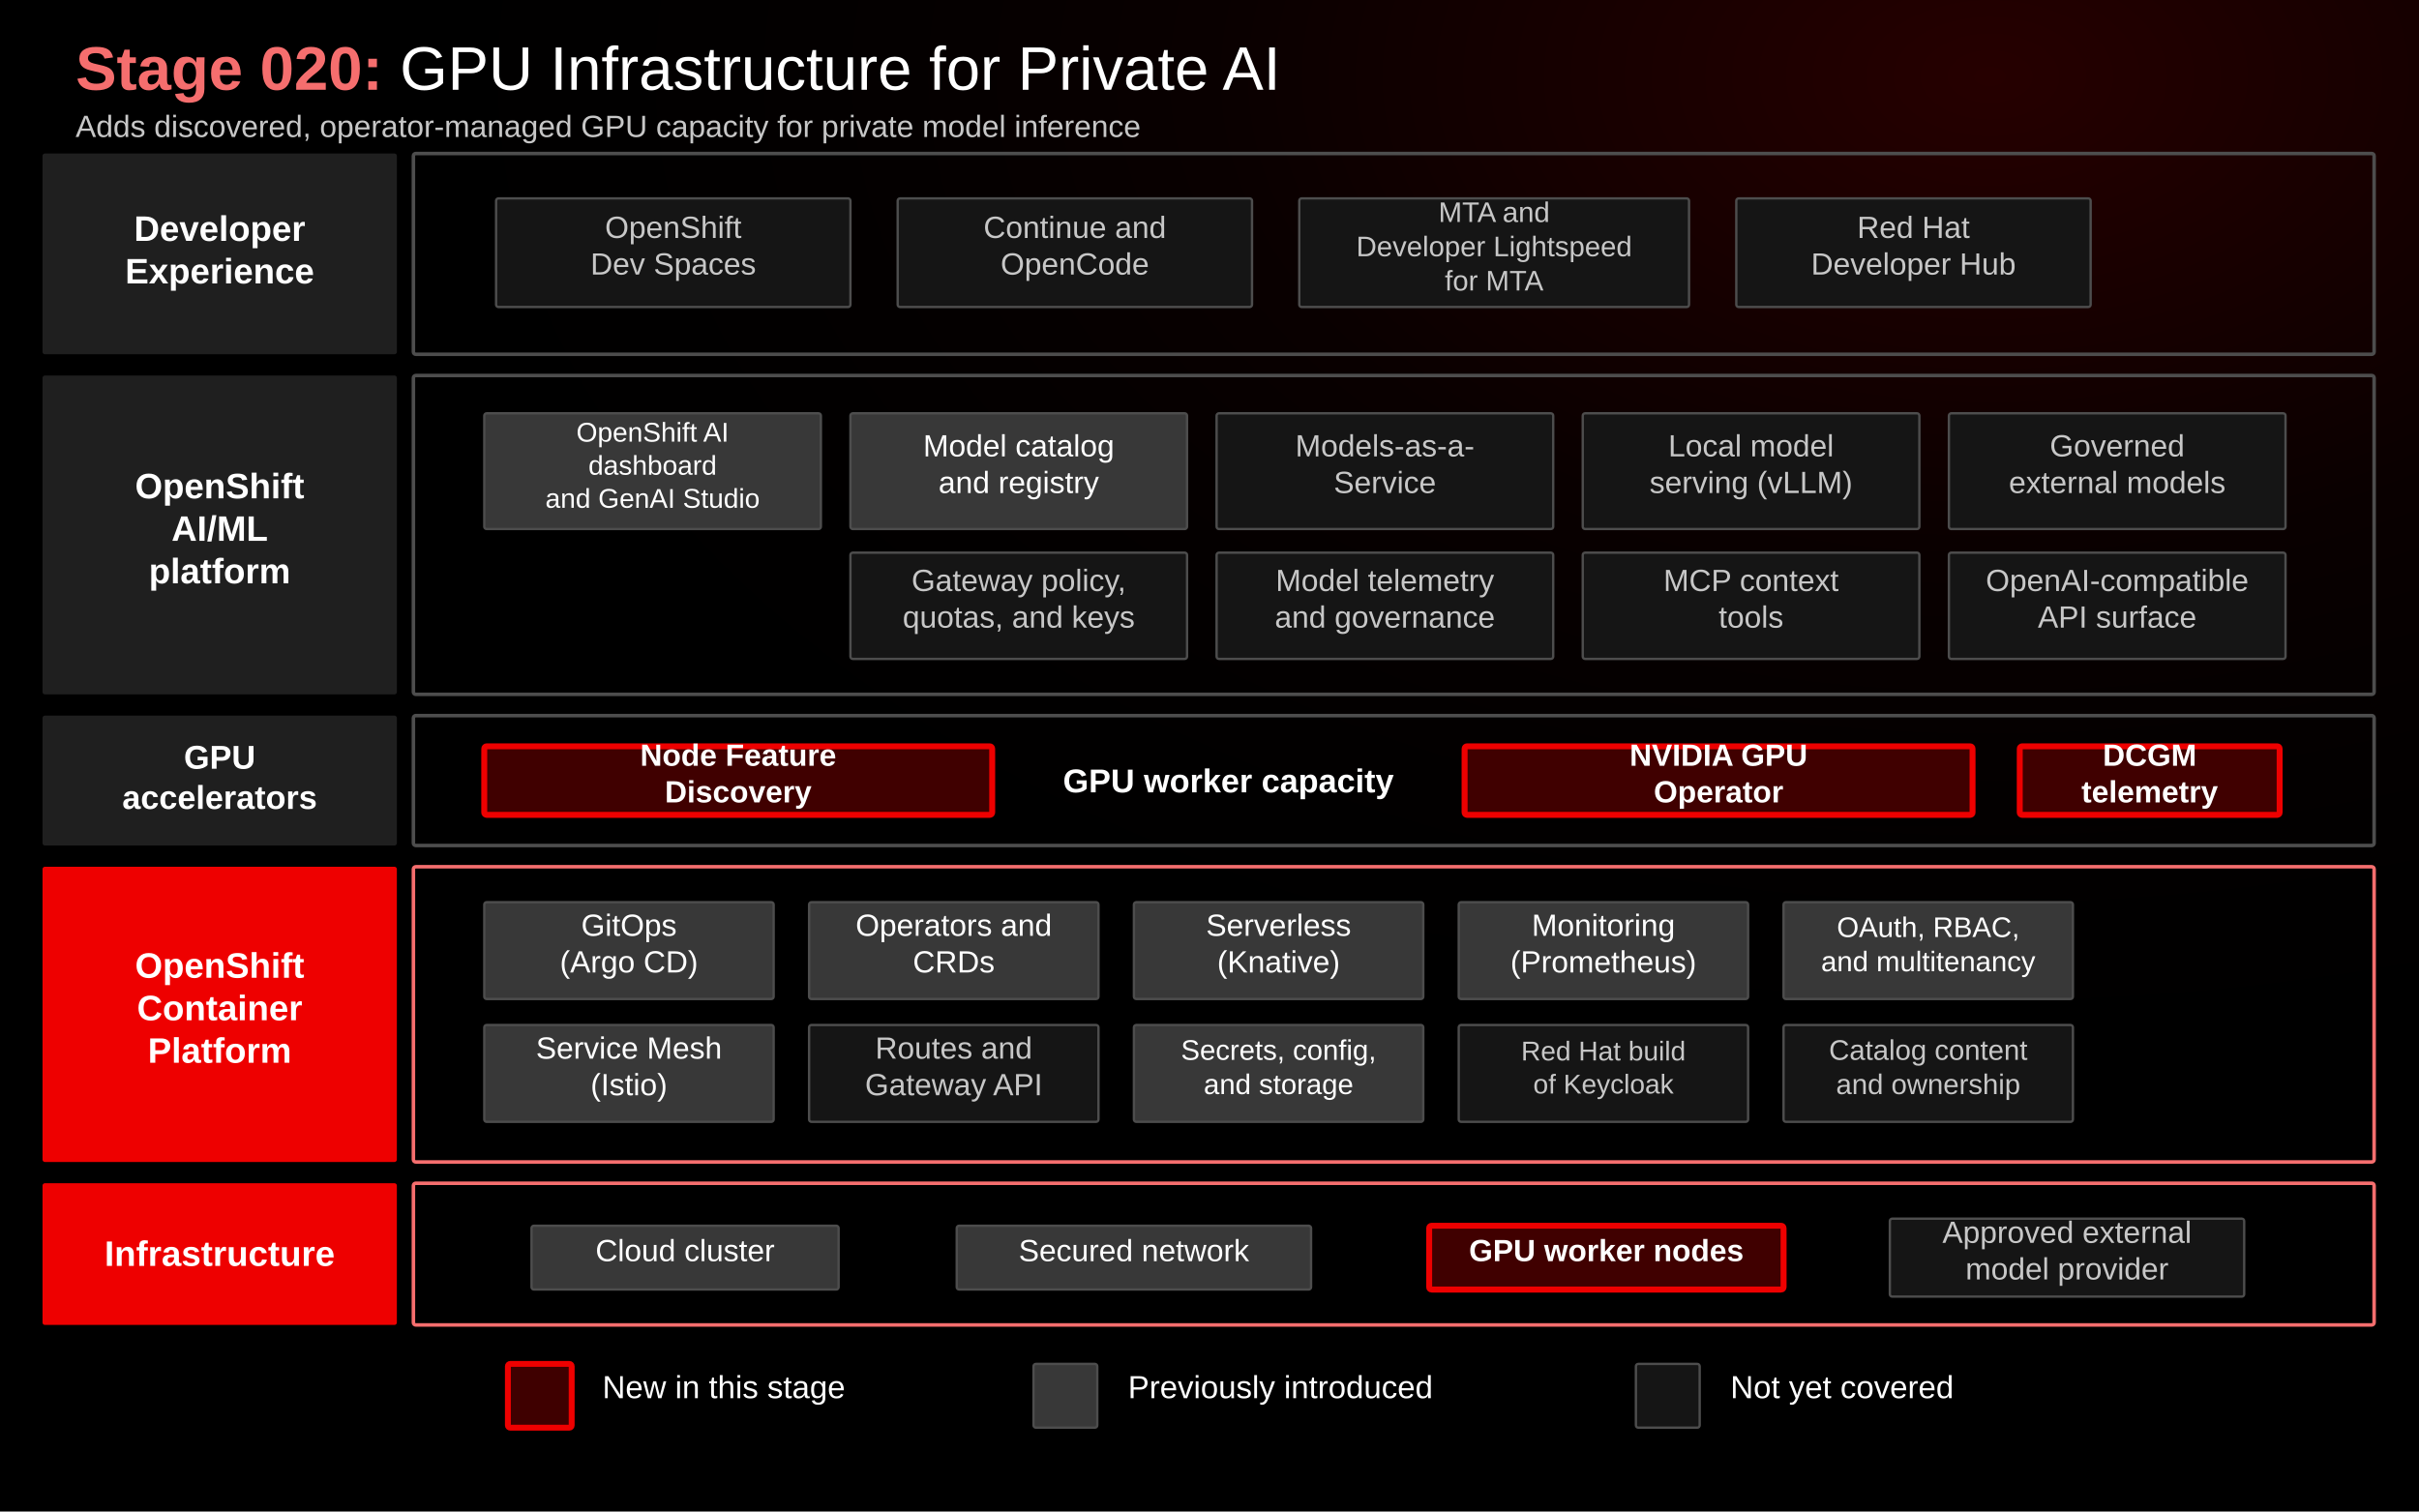
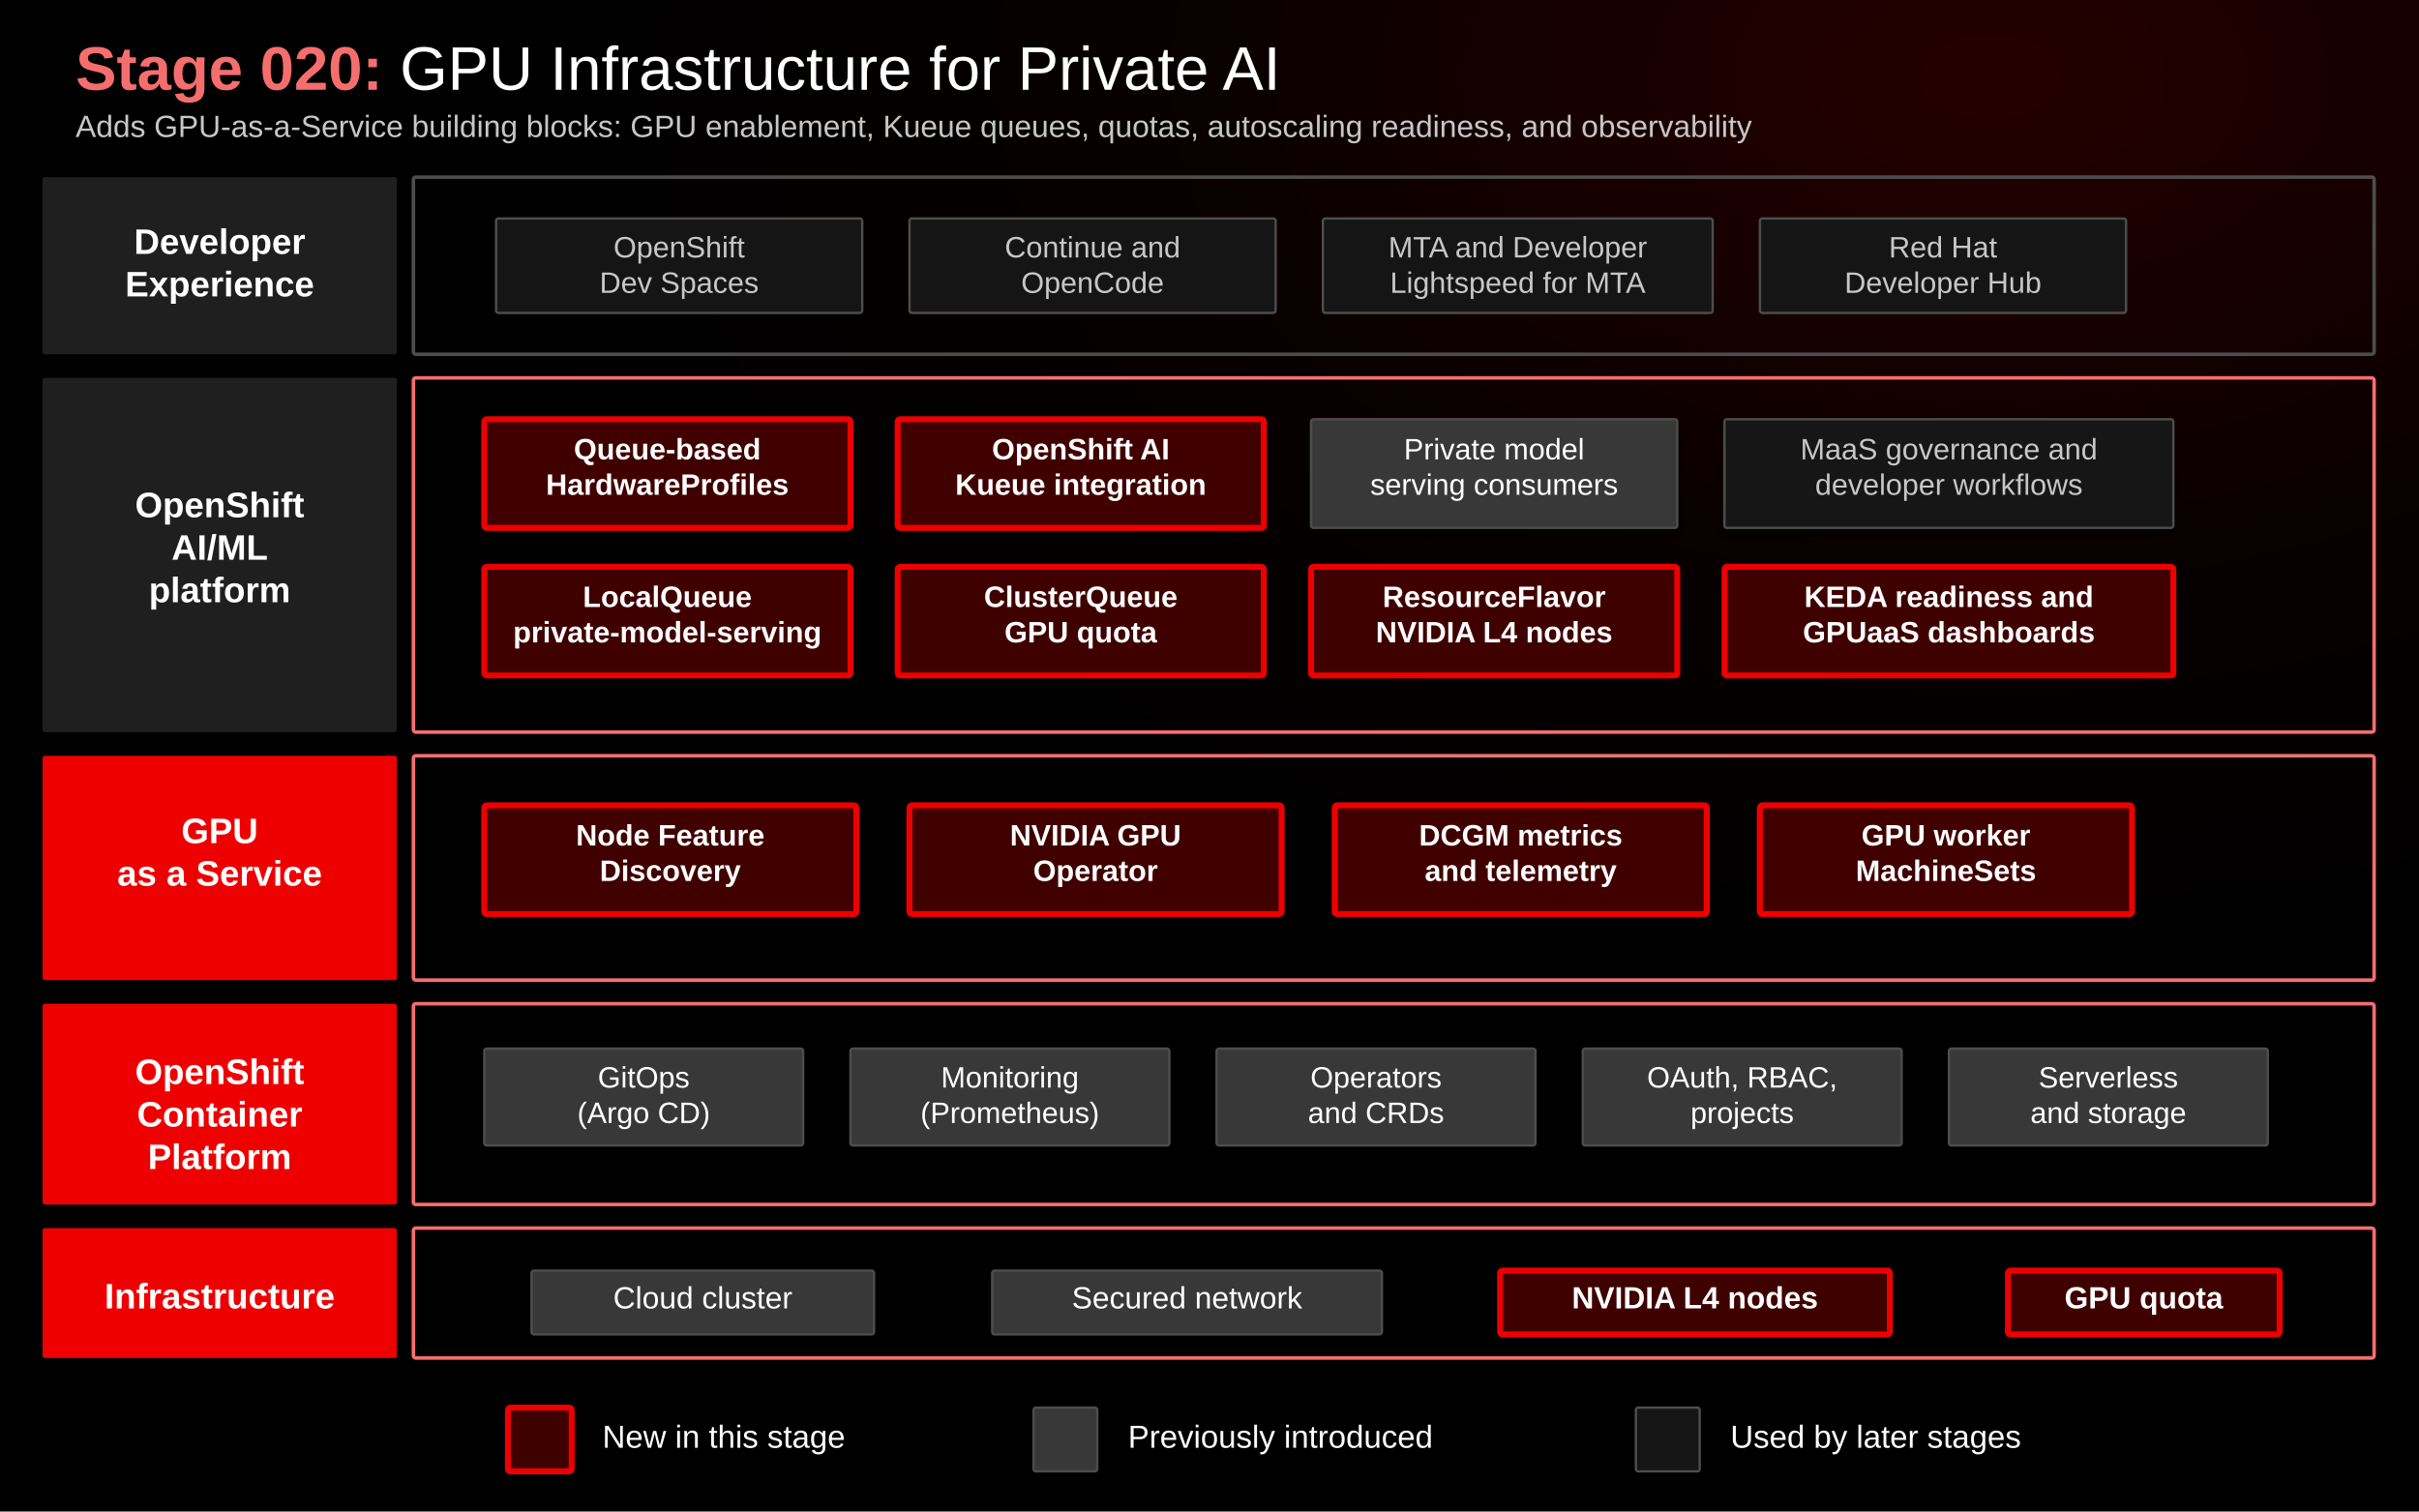
<svg xmlns="http://www.w3.org/2000/svg" width="2048" height="1280" viewBox="0 0 2048 1280" role="img" aria-labelledby="title desc">
-   <style>.display{font-family:'Red Hat Display','Arial',sans-serif}.body{font-family:'Red Hat Text','Arial',sans-serif}.mono{font-family:'Red Hat Mono','Consolas',monospace}</style>
+   <style>
+     .display{font-family:'Red Hat Display','Arial',sans-serif}
+     .body{font-family:'Red Hat Text','Arial',sans-serif}
+     .mono{font-family:'Red Hat Mono','Consolas',monospace}
+     .lane{fill:none;stroke:#4d4d4d;stroke-width:3}
+     .laneNew{fill:none;stroke:#f56e6e;stroke-width:3}
+     .label{fill:#1f1f1f}
+     .labelRed{fill:#ee0000}
+     .box{fill:#151515;stroke:#4d4d4d;stroke-width:2}
+     .boxOld{fill:#383838;stroke:#4d4d4d;stroke-width:2}
+     .boxNew{fill:#3f0000;stroke:#ee0000;stroke-width:5}
+     .muted{fill:#c7c7c7}
+     .white{fill:#ffffff}
+     .red{fill:#f56e6e}
+   </style>
  <defs>
    <radialGradient id="glow" cx="82%" cy="5%" r="70%">
      <stop offset="0" stop-color="#ee0000" stop-opacity="0.16" />
      <stop offset="0.45" stop-color="#ee0000" stop-opacity="0.04" />
      <stop offset="1" stop-color="#000000" stop-opacity="0" />
    </radialGradient>
    <filter id="lift" x="-20%" y="-20%" width="140%" height="140%">
      <feDropShadow dx="0" dy="5" stdDeviation="5" flood-color="#000" flood-opacity="0.5" />
    </filter>
  </defs>
  <rect width="2048" height="1280" fill="#000000" />
  <rect width="2048" height="1280" fill="url(#glow)" />
  <text x="64" y="76" class="display" font-size="52" fill="#ffffff" font-weight="400">
    <tspan fill="#f56e6e" font-weight="700">Stage 020:</tspan> GPU Infrastructure for Private AI</text>
-   <text x="64" y="116" class="body" font-size="26" fill="#c7c7c7">Adds discovered, operator-managed GPU capacity for private model inference</text>
-   <rect x="36" y="130" width="300" height="170" rx="2" fill="#1f1f1f" />
-   <text x="186" y="204" class="display" font-size="30" fill="#ffffff" font-weight="700" text-anchor="middle">Developer</text>
-   <text x="186" y="240" class="display" font-size="30" fill="#ffffff" font-weight="700" text-anchor="middle">Experience</text>
-   <rect x="350" y="130" width="1660" height="170" rx="2" fill="none" stroke="#4d4d4d" stroke-width="3" />
-   <rect x="36" y="318" width="300" height="270" rx="2" fill="#1f1f1f" />
-   <text x="186" y="422" class="display" font-size="30" fill="#ffffff" font-weight="700" text-anchor="middle">OpenShift</text>
-   <text x="186" y="458" class="display" font-size="30" fill="#ffffff" font-weight="700" text-anchor="middle">AI/ML</text>
-   <text x="186" y="494" class="display" font-size="30" fill="#ffffff" font-weight="700" text-anchor="middle">platform</text>
-   <rect x="350" y="318" width="1660" height="270" rx="2" fill="none" stroke="#4d4d4d" stroke-width="3" />
-   <rect x="36" y="606" width="300" height="110" rx="2" fill="#1f1f1f" />
-   <text x="186" y="651" class="display" font-size="28" fill="#ffffff" font-weight="700" text-anchor="middle">GPU</text>
-   <text x="186" y="685" class="display" font-size="28" fill="#ffffff" font-weight="700" text-anchor="middle">accelerators</text>
-   <rect x="350" y="606" width="1660" height="110" rx="2" fill="none" stroke="#4d4d4d" stroke-width="3" />
-   <rect x="36" y="734" width="300" height="250" rx="2" fill="#ee0000" />
-   <text x="186" y="828" class="display" font-size="30" fill="#ffffff" font-weight="700" text-anchor="middle">OpenShift</text>
-   <text x="186" y="864" class="display" font-size="30" fill="#ffffff" font-weight="700" text-anchor="middle">Container</text>
-   <text x="186" y="900" class="display" font-size="30" fill="#ffffff" font-weight="700" text-anchor="middle">Platform</text>
-   <rect x="350" y="734" width="1660" height="250" rx="2" fill="none" stroke="#f56e6e" stroke-width="3" />
-   <rect x="36" y="1002" width="300" height="120" rx="2" fill="#ee0000" />
-   <text x="186" y="1072" class="display" font-size="30" fill="#ffffff" font-weight="700" text-anchor="middle">Infrastructure</text>
-   <rect x="350" y="1002" width="1660" height="120" rx="2" fill="none" stroke="#f56e6e" stroke-width="3" />
+   <text x="64" y="116" class="body" font-size="26" fill="#c7c7c7">Adds GPU-as-a-Service building blocks: GPU enablement, Kueue queues, quotas, autoscaling readiness, and observability</text>
+   <rect x="36" y="150" width="300" height="150" rx="2" class="label" />
+   <text x="186" y="215" class="display white" font-size="30" font-weight="700" text-anchor="middle">Developer</text>
+   <text x="186" y="251" class="display white" font-size="30" font-weight="700" text-anchor="middle">Experience</text>
+   <rect x="350" y="150" width="1660" height="150" rx="2" class="lane" />
+   <rect x="36" y="320" width="300" height="300" rx="2" class="label" />
+   <text x="186" y="438" class="display white" font-size="30" font-weight="700" text-anchor="middle">OpenShift</text>
+   <text x="186" y="474" class="display white" font-size="30" font-weight="700" text-anchor="middle">AI/ML</text>
+   <text x="186" y="510" class="display white" font-size="30" font-weight="700" text-anchor="middle">platform</text>
+   <rect x="350" y="320" width="1660" height="300" rx="2" class="laneNew" />
+   <rect x="36" y="640" width="300" height="190" rx="2" class="labelRed" />
+   <text x="186" y="714" class="display white" font-size="30" font-weight="700" text-anchor="middle">GPU</text>
+   <text x="186" y="750" class="display white" font-size="30" font-weight="700" text-anchor="middle">as a Service</text>
+   <rect x="350" y="640" width="1660" height="190" rx="2" class="laneNew" />
+   <rect x="36" y="850" width="300" height="170" rx="2" class="labelRed" />
+   <text x="186" y="918" class="display white" font-size="30" font-weight="700" text-anchor="middle">OpenShift</text>
+   <text x="186" y="954" class="display white" font-size="30" font-weight="700" text-anchor="middle">Container</text>
+   <text x="186" y="990" class="display white" font-size="30" font-weight="700" text-anchor="middle">Platform</text>
+   <rect x="350" y="850" width="1660" height="170" rx="2" class="laneNew" />
+   <rect x="36" y="1040" width="300" height="110" rx="2" class="labelRed" />
+   <text x="186" y="1108" class="display white" font-size="30" font-weight="700" text-anchor="middle">Infrastructure</text>
+   <rect x="350" y="1040" width="1660" height="110" rx="2" class="laneNew" />
  <g>
-     <rect x="420" y="168" width="300" height="92" rx="2" fill="#151515" stroke="#4d4d4d" stroke-width="2" />
-     <text x="570" y="201.5" class="body" font-size="26" fill="#c7c7c7" font-weight="400" text-anchor="middle">OpenShift</text>
-     <text x="570" y="232.5" class="body" font-size="26" fill="#c7c7c7" font-weight="400" text-anchor="middle">Dev Spaces</text>
+     <rect x="420" y="185" width="310" height="80" rx="2" class="box" />
+     <text x="575" y="218" class="body muted" font-size="25" text-anchor="middle">OpenShift</text>
+     <text x="575" y="248" class="body muted" font-size="25" text-anchor="middle">Dev Spaces</text>
+     <rect x="770" y="185" width="310" height="80" rx="2" class="box" />
+     <text x="925" y="218" class="body muted" font-size="25" text-anchor="middle">Continue and</text>
+     <text x="925" y="248" class="body muted" font-size="25" text-anchor="middle">OpenCode</text>
+     <rect x="1120" y="185" width="330" height="80" rx="2" class="box" />
+     <text x="1285" y="218" class="body muted" font-size="25" text-anchor="middle">MTA and Developer</text>
+     <text x="1285" y="248" class="body muted" font-size="25" text-anchor="middle">Lightspeed for MTA</text>
+     <rect x="1490" y="185" width="310" height="80" rx="2" class="box" />
+     <text x="1645" y="218" class="body muted" font-size="25" text-anchor="middle">Red Hat</text>
+     <text x="1645" y="248" class="body muted" font-size="25" text-anchor="middle">Developer Hub</text>
+   </g>
+   <g filter="url(#lift)">
+     <rect x="410" y="355" width="310" height="92" rx="2" class="boxNew" />
+     <text x="565" y="389" class="body white" font-size="25" font-weight="700" text-anchor="middle">Queue-based</text>
+     <text x="565" y="419" class="body white" font-size="25" font-weight="700" text-anchor="middle">HardwareProfiles</text>
+     <rect x="760" y="355" width="310" height="92" rx="2" class="boxNew" />
+     <text x="915" y="389" class="body white" font-size="25" font-weight="700" text-anchor="middle">OpenShift AI</text>
+     <text x="915" y="419" class="body white" font-size="25" font-weight="700" text-anchor="middle">Kueue integration</text>
+     <rect x="1110" y="355" width="310" height="92" rx="2" class="boxOld" />
+     <text x="1265" y="389" class="body white" font-size="25" text-anchor="middle">Private model</text>
+     <text x="1265" y="419" class="body white" font-size="25" text-anchor="middle">serving consumers</text>
+     <rect x="1460" y="355" width="380" height="92" rx="2" class="box" />
+     <text x="1650" y="389" class="body muted" font-size="25" text-anchor="middle">MaaS governance and</text>
+     <text x="1650" y="419" class="body muted" font-size="25" text-anchor="middle">developer workflows</text>
  </g>
  <g>
-     <rect x="760" y="168" width="300" height="92" rx="2" fill="#151515" stroke="#4d4d4d" stroke-width="2" />
-     <text x="910" y="201.5" class="body" font-size="26" fill="#c7c7c7" font-weight="400" text-anchor="middle">Continue and</text>
-     <text x="910" y="232.5" class="body" font-size="26" fill="#c7c7c7" font-weight="400" text-anchor="middle">OpenCode</text>
+     <rect x="410" y="480" width="310" height="92" rx="2" class="boxNew" />
+     <text x="565" y="514" class="body white" font-size="25" font-weight="700" text-anchor="middle">LocalQueue</text>
+     <text x="565" y="544" class="body white" font-size="25" font-weight="700" text-anchor="middle">private-model-serving</text>
+     <rect x="760" y="480" width="310" height="92" rx="2" class="boxNew" />
+     <text x="915" y="514" class="body white" font-size="25" font-weight="700" text-anchor="middle">ClusterQueue</text>
+     <text x="915" y="544" class="body white" font-size="25" font-weight="700" text-anchor="middle">GPU quota</text>
+     <rect x="1110" y="480" width="310" height="92" rx="2" class="boxNew" />
+     <text x="1265" y="514" class="body white" font-size="25" font-weight="700" text-anchor="middle">ResourceFlavor</text>
+     <text x="1265" y="544" class="body white" font-size="25" font-weight="700" text-anchor="middle">NVIDIA L4 nodes</text>
+     <rect x="1460" y="480" width="380" height="92" rx="2" class="boxNew" />
+     <text x="1650" y="514" class="body white" font-size="25" font-weight="700" text-anchor="middle">KEDA readiness and</text>
+     <text x="1650" y="544" class="body white" font-size="25" font-weight="700" text-anchor="middle">GPUaaS dashboards</text>
+   </g>
+   <g filter="url(#lift)">
+     <rect x="410" y="682" width="315" height="92" rx="2" class="boxNew" />
+     <text x="567.5" y="716" class="body white" font-size="25" font-weight="700" text-anchor="middle">Node Feature</text>
+     <text x="567.5" y="746" class="body white" font-size="25" font-weight="700" text-anchor="middle">Discovery</text>
+     <rect x="770" y="682" width="315" height="92" rx="2" class="boxNew" />
+     <text x="927.5" y="716" class="body white" font-size="25" font-weight="700" text-anchor="middle">NVIDIA GPU</text>
+     <text x="927.5" y="746" class="body white" font-size="25" font-weight="700" text-anchor="middle">Operator</text>
+     <rect x="1130" y="682" width="315" height="92" rx="2" class="boxNew" />
+     <text x="1287.5" y="716" class="body white" font-size="25" font-weight="700" text-anchor="middle">DCGM metrics</text>
+     <text x="1287.5" y="746" class="body white" font-size="25" font-weight="700" text-anchor="middle">and telemetry</text>
+     <rect x="1490" y="682" width="315" height="92" rx="2" class="boxNew" />
+     <text x="1647.5" y="716" class="body white" font-size="25" font-weight="700" text-anchor="middle">GPU worker</text>
+     <text x="1647.5" y="746" class="body white" font-size="25" font-weight="700" text-anchor="middle">MachineSets</text>
  </g>
  <g>
-     <rect x="1100" y="168" width="330" height="92" rx="2" fill="#151515" stroke="#4d4d4d" stroke-width="2" />
-     <text x="1265" y="188" class="body" font-size="24" fill="#c7c7c7" font-weight="400" text-anchor="middle">MTA and</text>
-     <text x="1265" y="217" class="body" font-size="24" fill="#c7c7c7" font-weight="400" text-anchor="middle">Developer Lightspeed</text>
-     <text x="1265" y="246" class="body" font-size="24" fill="#c7c7c7" font-weight="400" text-anchor="middle">for MTA</text>
+     <rect x="410" y="888" width="270" height="82" rx="2" class="boxOld" />
+     <text x="545" y="921" class="body white" font-size="25" text-anchor="middle">GitOps</text>
+     <text x="545" y="951" class="body white" font-size="25" text-anchor="middle">(Argo CD)</text>
+     <rect x="720" y="888" width="270" height="82" rx="2" class="boxOld" />
+     <text x="855" y="921" class="body white" font-size="25" text-anchor="middle">Monitoring</text>
+     <text x="855" y="951" class="body white" font-size="25" text-anchor="middle">(Prometheus)</text>
+     <rect x="1030" y="888" width="270" height="82" rx="2" class="boxOld" />
+     <text x="1165" y="921" class="body white" font-size="25" text-anchor="middle">Operators</text>
+     <text x="1165" y="951" class="body white" font-size="25" text-anchor="middle">and CRDs</text>
+     <rect x="1340" y="888" width="270" height="82" rx="2" class="boxOld" />
+     <text x="1475" y="921" class="body white" font-size="25" text-anchor="middle">OAuth, RBAC,</text>
+     <text x="1475" y="951" class="body white" font-size="25" text-anchor="middle">projects</text>
+     <rect x="1650" y="888" width="270" height="82" rx="2" class="boxOld" />
+     <text x="1785" y="921" class="body white" font-size="25" text-anchor="middle">Serverless</text>
+     <text x="1785" y="951" class="body white" font-size="25" text-anchor="middle">and storage</text>
  </g>
  <g>
-     <rect x="1470" y="168" width="300" height="92" rx="2" fill="#151515" stroke="#4d4d4d" stroke-width="2" />
-     <text x="1620" y="201.5" class="body" font-size="26" fill="#c7c7c7" font-weight="400" text-anchor="middle">Red Hat</text>
-     <text x="1620" y="232.5" class="body" font-size="26" fill="#c7c7c7" font-weight="400" text-anchor="middle">Developer Hub</text>
+     <rect x="450" y="1076" width="290" height="54" rx="2" class="boxOld" />
+     <text x="595" y="1108" class="body white" font-size="26" text-anchor="middle">Cloud cluster</text>
+     <rect x="840" y="1076" width="330" height="54" rx="2" class="boxOld" />
+     <text x="1005" y="1108" class="body white" font-size="26" text-anchor="middle">Secured network</text>
+     <rect x="1270" y="1076" width="330" height="54" rx="2" class="boxNew" />
+     <text x="1435" y="1108" class="body white" font-size="26" font-weight="700" text-anchor="middle">NVIDIA L4 nodes</text>
+     <rect x="1700" y="1076" width="230" height="54" rx="2" class="boxNew" />
+     <text x="1815" y="1108" class="body white" font-size="26" font-weight="700" text-anchor="middle">GPU quota</text>
  </g>
  <g>
-     <rect x="410" y="350" width="285" height="98" rx="2" fill="#383838" stroke="#4d4d4d" stroke-width="2" />
-     <text x="552.5" y="374" class="body" font-size="23" fill="#ffffff" font-weight="400" text-anchor="middle">OpenShift AI</text>
-     <text x="552.5" y="402" class="body" font-size="23" fill="#ffffff" font-weight="400" text-anchor="middle">dashboard</text>
-     <text x="552.5" y="430" class="body" font-size="23" fill="#ffffff" font-weight="400" text-anchor="middle">and GenAI Studio</text>
-   </g>
-   <g>
-     <rect x="720" y="350" width="285" height="98" rx="2" fill="#383838" stroke="#4d4d4d" stroke-width="2" />
-     <text x="862.5" y="386.5" class="body" font-size="26" fill="#ffffff" font-weight="400" text-anchor="middle">Model catalog</text>
-     <text x="862.5" y="417.5" class="body" font-size="26" fill="#ffffff" font-weight="400" text-anchor="middle">and registry</text>
-   </g>
-   <g>
-     <rect x="1030" y="350" width="285" height="98" rx="2" fill="#151515" stroke="#4d4d4d" stroke-width="2" />
-     <text x="1172.5" y="386.5" class="body" font-size="26" fill="#c7c7c7" font-weight="400" text-anchor="middle">Models-as-a-</text>
-     <text x="1172.5" y="417.5" class="body" font-size="26" fill="#c7c7c7" font-weight="400" text-anchor="middle">Service</text>
-   </g>
-   <g>
-     <rect x="1340" y="350" width="285" height="98" rx="2" fill="#151515" stroke="#4d4d4d" stroke-width="2" />
-     <text x="1482.5" y="386.5" class="body" font-size="26" fill="#c7c7c7" font-weight="400" text-anchor="middle">Local model</text>
-     <text x="1482.5" y="417.5" class="body" font-size="26" fill="#c7c7c7" font-weight="400" text-anchor="middle">serving (vLLM)</text>
-   </g>
-   <g>
-     <rect x="1650" y="350" width="285" height="98" rx="2" fill="#151515" stroke="#4d4d4d" stroke-width="2" />
-     <text x="1792.5" y="386.5" class="body" font-size="26" fill="#c7c7c7" font-weight="400" text-anchor="middle">Governed</text>
-     <text x="1792.5" y="417.5" class="body" font-size="26" fill="#c7c7c7" font-weight="400" text-anchor="middle">external models</text>
-   </g>
-   <g>
-     <rect x="720" y="468" width="285" height="90" rx="2" fill="#151515" stroke="#4d4d4d" stroke-width="2" />
-     <text x="862.5" y="500.5" class="body" font-size="26" fill="#c7c7c7" font-weight="400" text-anchor="middle">Gateway policy,</text>
-     <text x="862.5" y="531.5" class="body" font-size="26" fill="#c7c7c7" font-weight="400" text-anchor="middle">quotas, and keys</text>
-   </g>
-   <g>
-     <rect x="1030" y="468" width="285" height="90" rx="2" fill="#151515" stroke="#4d4d4d" stroke-width="2" />
-     <text x="1172.5" y="500.5" class="body" font-size="26" fill="#c7c7c7" font-weight="400" text-anchor="middle">Model telemetry</text>
-     <text x="1172.5" y="531.5" class="body" font-size="26" fill="#c7c7c7" font-weight="400" text-anchor="middle">and governance</text>
-   </g>
-   <g>
-     <rect x="1340" y="468" width="285" height="90" rx="2" fill="#151515" stroke="#4d4d4d" stroke-width="2" />
-     <text x="1482.5" y="500.5" class="body" font-size="26" fill="#c7c7c7" font-weight="400" text-anchor="middle">MCP context</text>
-     <text x="1482.5" y="531.5" class="body" font-size="26" fill="#c7c7c7" font-weight="400" text-anchor="middle">tools</text>
-   </g>
-   <g>
-     <rect x="1650" y="468" width="285" height="90" rx="2" fill="#151515" stroke="#4d4d4d" stroke-width="2" />
-     <text x="1792.5" y="500.5" class="body" font-size="26" fill="#c7c7c7" font-weight="400" text-anchor="middle">OpenAI-compatible</text>
-     <text x="1792.5" y="531.5" class="body" font-size="26" fill="#c7c7c7" font-weight="400" text-anchor="middle">API surface</text>
-   </g>
-   <g filter="url(#lift)">
-     <rect x="410" y="632" width="430" height="58" rx="2" fill="#3f0000" stroke="#ee0000" stroke-width="5" />
-     <text x="625" y="648.5" class="body" font-size="26" fill="#ffffff" font-weight="700" text-anchor="middle">Node Feature</text>
-     <text x="625" y="679.5" class="body" font-size="26" fill="#ffffff" font-weight="700" text-anchor="middle">Discovery</text>
-   </g>
-   <text x="1040" y="671" class="display" font-size="28" fill="#ffffff" font-weight="700" text-anchor="middle">GPU worker capacity</text>
-   <g filter="url(#lift)">
-     <rect x="1240" y="632" width="430" height="58" rx="2" fill="#3f0000" stroke="#ee0000" stroke-width="5" />
-     <text x="1455" y="648.5" class="body" font-size="26" fill="#ffffff" font-weight="700" text-anchor="middle">NVIDIA GPU</text>
-     <text x="1455" y="679.5" class="body" font-size="26" fill="#ffffff" font-weight="700" text-anchor="middle">Operator</text>
-   </g>
-   <g filter="url(#lift)">
-     <rect x="1710" y="632" width="220" height="58" rx="2" fill="#3f0000" stroke="#ee0000" stroke-width="5" />
-     <text x="1820" y="648.5" class="body" font-size="26" fill="#ffffff" font-weight="700" text-anchor="middle">DCGM</text>
-     <text x="1820" y="679.5" class="body" font-size="26" fill="#ffffff" font-weight="700" text-anchor="middle">telemetry</text>
-   </g>
-   <g>
-     <rect x="410" y="764" width="245" height="82" rx="2" fill="#383838" stroke="#4d4d4d" stroke-width="2" />
-     <text x="532.5" y="792.5" class="body" font-size="26" fill="#ffffff" font-weight="400" text-anchor="middle">GitOps</text>
-     <text x="532.5" y="823.5" class="body" font-size="26" fill="#ffffff" font-weight="400" text-anchor="middle">(Argo CD)</text>
-   </g>
-   <g>
-     <rect x="685" y="764" width="245" height="82" rx="2" fill="#383838" stroke="#4d4d4d" stroke-width="2" />
-     <text x="807.5" y="792.5" class="body" font-size="26" fill="#ffffff" font-weight="400" text-anchor="middle">Operators and</text>
-     <text x="807.5" y="823.5" class="body" font-size="26" fill="#ffffff" font-weight="400" text-anchor="middle">CRDs</text>
-   </g>
-   <g>
-     <rect x="960" y="764" width="245" height="82" rx="2" fill="#383838" stroke="#4d4d4d" stroke-width="2" />
-     <text x="1082.5" y="792.5" class="body" font-size="26" fill="#ffffff" font-weight="400" text-anchor="middle">Serverless</text>
-     <text x="1082.5" y="823.5" class="body" font-size="26" fill="#ffffff" font-weight="400" text-anchor="middle">(Knative)</text>
-   </g>
-   <g>
-     <rect x="1235" y="764" width="245" height="82" rx="2" fill="#383838" stroke="#4d4d4d" stroke-width="2" />
-     <text x="1357.5" y="792.5" class="body" font-size="26" fill="#ffffff" font-weight="400" text-anchor="middle">Monitoring</text>
-     <text x="1357.5" y="823.5" class="body" font-size="26" fill="#ffffff" font-weight="400" text-anchor="middle">(Prometheus)</text>
-   </g>
-   <g>
-     <rect x="1510" y="764" width="245" height="82" rx="2" fill="#383838" stroke="#4d4d4d" stroke-width="2" />
-     <text x="1632.5" y="793.5" class="body" font-size="24" fill="#ffffff" font-weight="400" text-anchor="middle">OAuth, RBAC,</text>
-     <text x="1632.5" y="822.5" class="body" font-size="24" fill="#ffffff" font-weight="400" text-anchor="middle">and multitenancy</text>
-   </g>
-   <g>
-     <rect x="410" y="868" width="245" height="82" rx="2" fill="#383838" stroke="#4d4d4d" stroke-width="2" />
-     <text x="532.5" y="896.5" class="body" font-size="26" fill="#ffffff" font-weight="400" text-anchor="middle">Service Mesh</text>
-     <text x="532.5" y="927.5" class="body" font-size="26" fill="#ffffff" font-weight="400" text-anchor="middle">(Istio)</text>
-   </g>
-   <g>
-     <rect x="685" y="868" width="245" height="82" rx="2" fill="#151515" stroke="#4d4d4d" stroke-width="2" />
-     <text x="807.5" y="896.5" class="body" font-size="26" fill="#c7c7c7" font-weight="400" text-anchor="middle">Routes and</text>
-     <text x="807.5" y="927.5" class="body" font-size="26" fill="#c7c7c7" font-weight="400" text-anchor="middle">Gateway API</text>
-   </g>
-   <g>
-     <rect x="960" y="868" width="245" height="82" rx="2" fill="#383838" stroke="#4d4d4d" stroke-width="2" />
-     <text x="1082.5" y="897.5" class="body" font-size="24" fill="#ffffff" font-weight="400" text-anchor="middle">Secrets, config,</text>
-     <text x="1082.5" y="926.5" class="body" font-size="24" fill="#ffffff" font-weight="400" text-anchor="middle">and storage</text>
-   </g>
-   <g>
-     <rect x="1235" y="868" width="245" height="82" rx="2" fill="#151515" stroke="#4d4d4d" stroke-width="2" />
-     <text x="1357.5" y="898" class="body" font-size="23" fill="#c7c7c7" font-weight="400" text-anchor="middle">Red Hat build</text>
-     <text x="1357.5" y="926" class="body" font-size="23" fill="#c7c7c7" font-weight="400" text-anchor="middle">of Keycloak</text>
-   </g>
-   <g>
-     <rect x="1510" y="868" width="245" height="82" rx="2" fill="#151515" stroke="#4d4d4d" stroke-width="2" />
-     <text x="1632.5" y="897.5" class="body" font-size="24" fill="#c7c7c7" font-weight="400" text-anchor="middle">Catalog content</text>
-     <text x="1632.5" y="926.5" class="body" font-size="24" fill="#c7c7c7" font-weight="400" text-anchor="middle">and ownership</text>
-   </g>
-   <g>
-     <rect x="450" y="1038" width="260" height="54" rx="2" fill="#383838" stroke="#4d4d4d" stroke-width="2" />
-     <text x="580" y="1068" class="body" font-size="26" fill="#ffffff" font-weight="400" text-anchor="middle">Cloud cluster</text>
-   </g>
-   <g>
-     <rect x="810" y="1038" width="300" height="54" rx="2" fill="#383838" stroke="#4d4d4d" stroke-width="2" />
-     <text x="960" y="1068" class="body" font-size="26" fill="#ffffff" font-weight="400" text-anchor="middle">Secured network</text>
-   </g>
-   <g filter="url(#lift)">
-     <rect x="1210" y="1038" width="300" height="54" rx="2" fill="#3f0000" stroke="#ee0000" stroke-width="5" />
-     <text x="1360" y="1068" class="body" font-size="26" fill="#ffffff" font-weight="700" text-anchor="middle">GPU worker nodes</text>
-   </g>
-   <g>
-     <rect x="1600" y="1032" width="300" height="66" rx="2" fill="#151515" stroke="#4d4d4d" stroke-width="2" />
-     <text x="1750" y="1052.5" class="body" font-size="26" fill="#c7c7c7" font-weight="400" text-anchor="middle">Approved external</text>
-     <text x="1750" y="1083.5" class="body" font-size="26" fill="#c7c7c7" font-weight="400" text-anchor="middle">model provider</text>
-   </g>
-   <g>
-     <rect x="430" y="1155" width="54" height="54" rx="2" fill="#3f0000" stroke="#ee0000" stroke-width="5" />
-     <text x="510" y="1184" class="body" font-size="27" fill="#ffffff">New in this stage</text>
-     <rect x="875" y="1155" width="54" height="54" rx="2" fill="#383838" stroke="#4d4d4d" stroke-width="2" />
-     <text x="955" y="1184" class="body" font-size="27" fill="#ffffff">Previously introduced</text>
-     <rect x="1385" y="1155" width="54" height="54" rx="2" fill="#151515" stroke="#4d4d4d" stroke-width="2" />
-     <text x="1465" y="1184" class="body" font-size="27" fill="#ffffff">Not yet covered</text>
+     <rect x="430" y="1192" width="54" height="54" rx="2" class="boxNew" />
+     <text x="510" y="1226" class="body white" font-size="27">New in this stage</text>
+     <rect x="875" y="1192" width="54" height="54" rx="2" class="boxOld" />
+     <text x="955" y="1226" class="body white" font-size="27">Previously introduced</text>
+     <rect x="1385" y="1192" width="54" height="54" rx="2" class="box" />
+     <text x="1465" y="1226" class="body white" font-size="27">Used by later stages</text>
  </g>
</svg>
